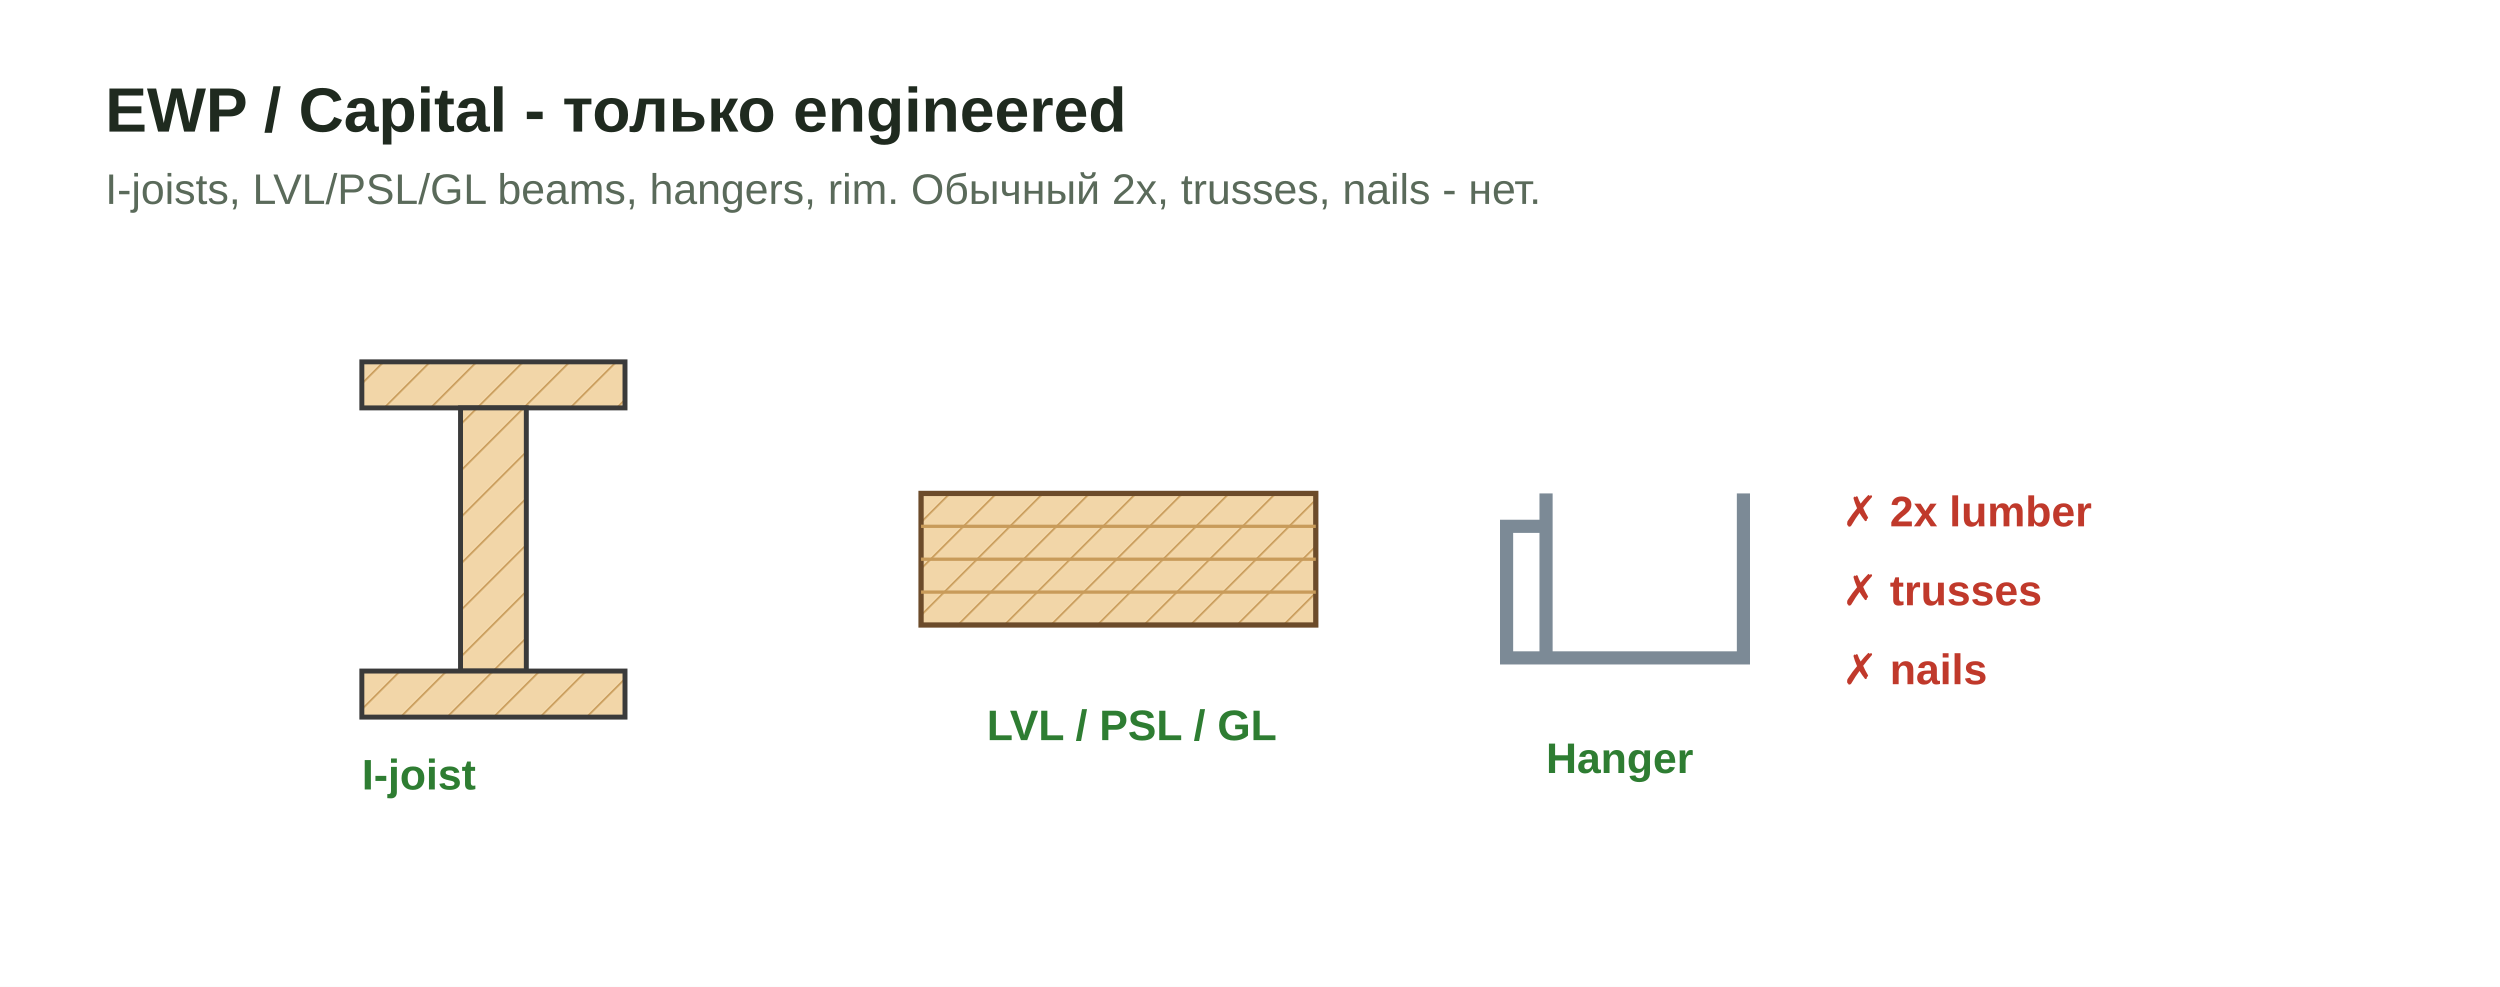
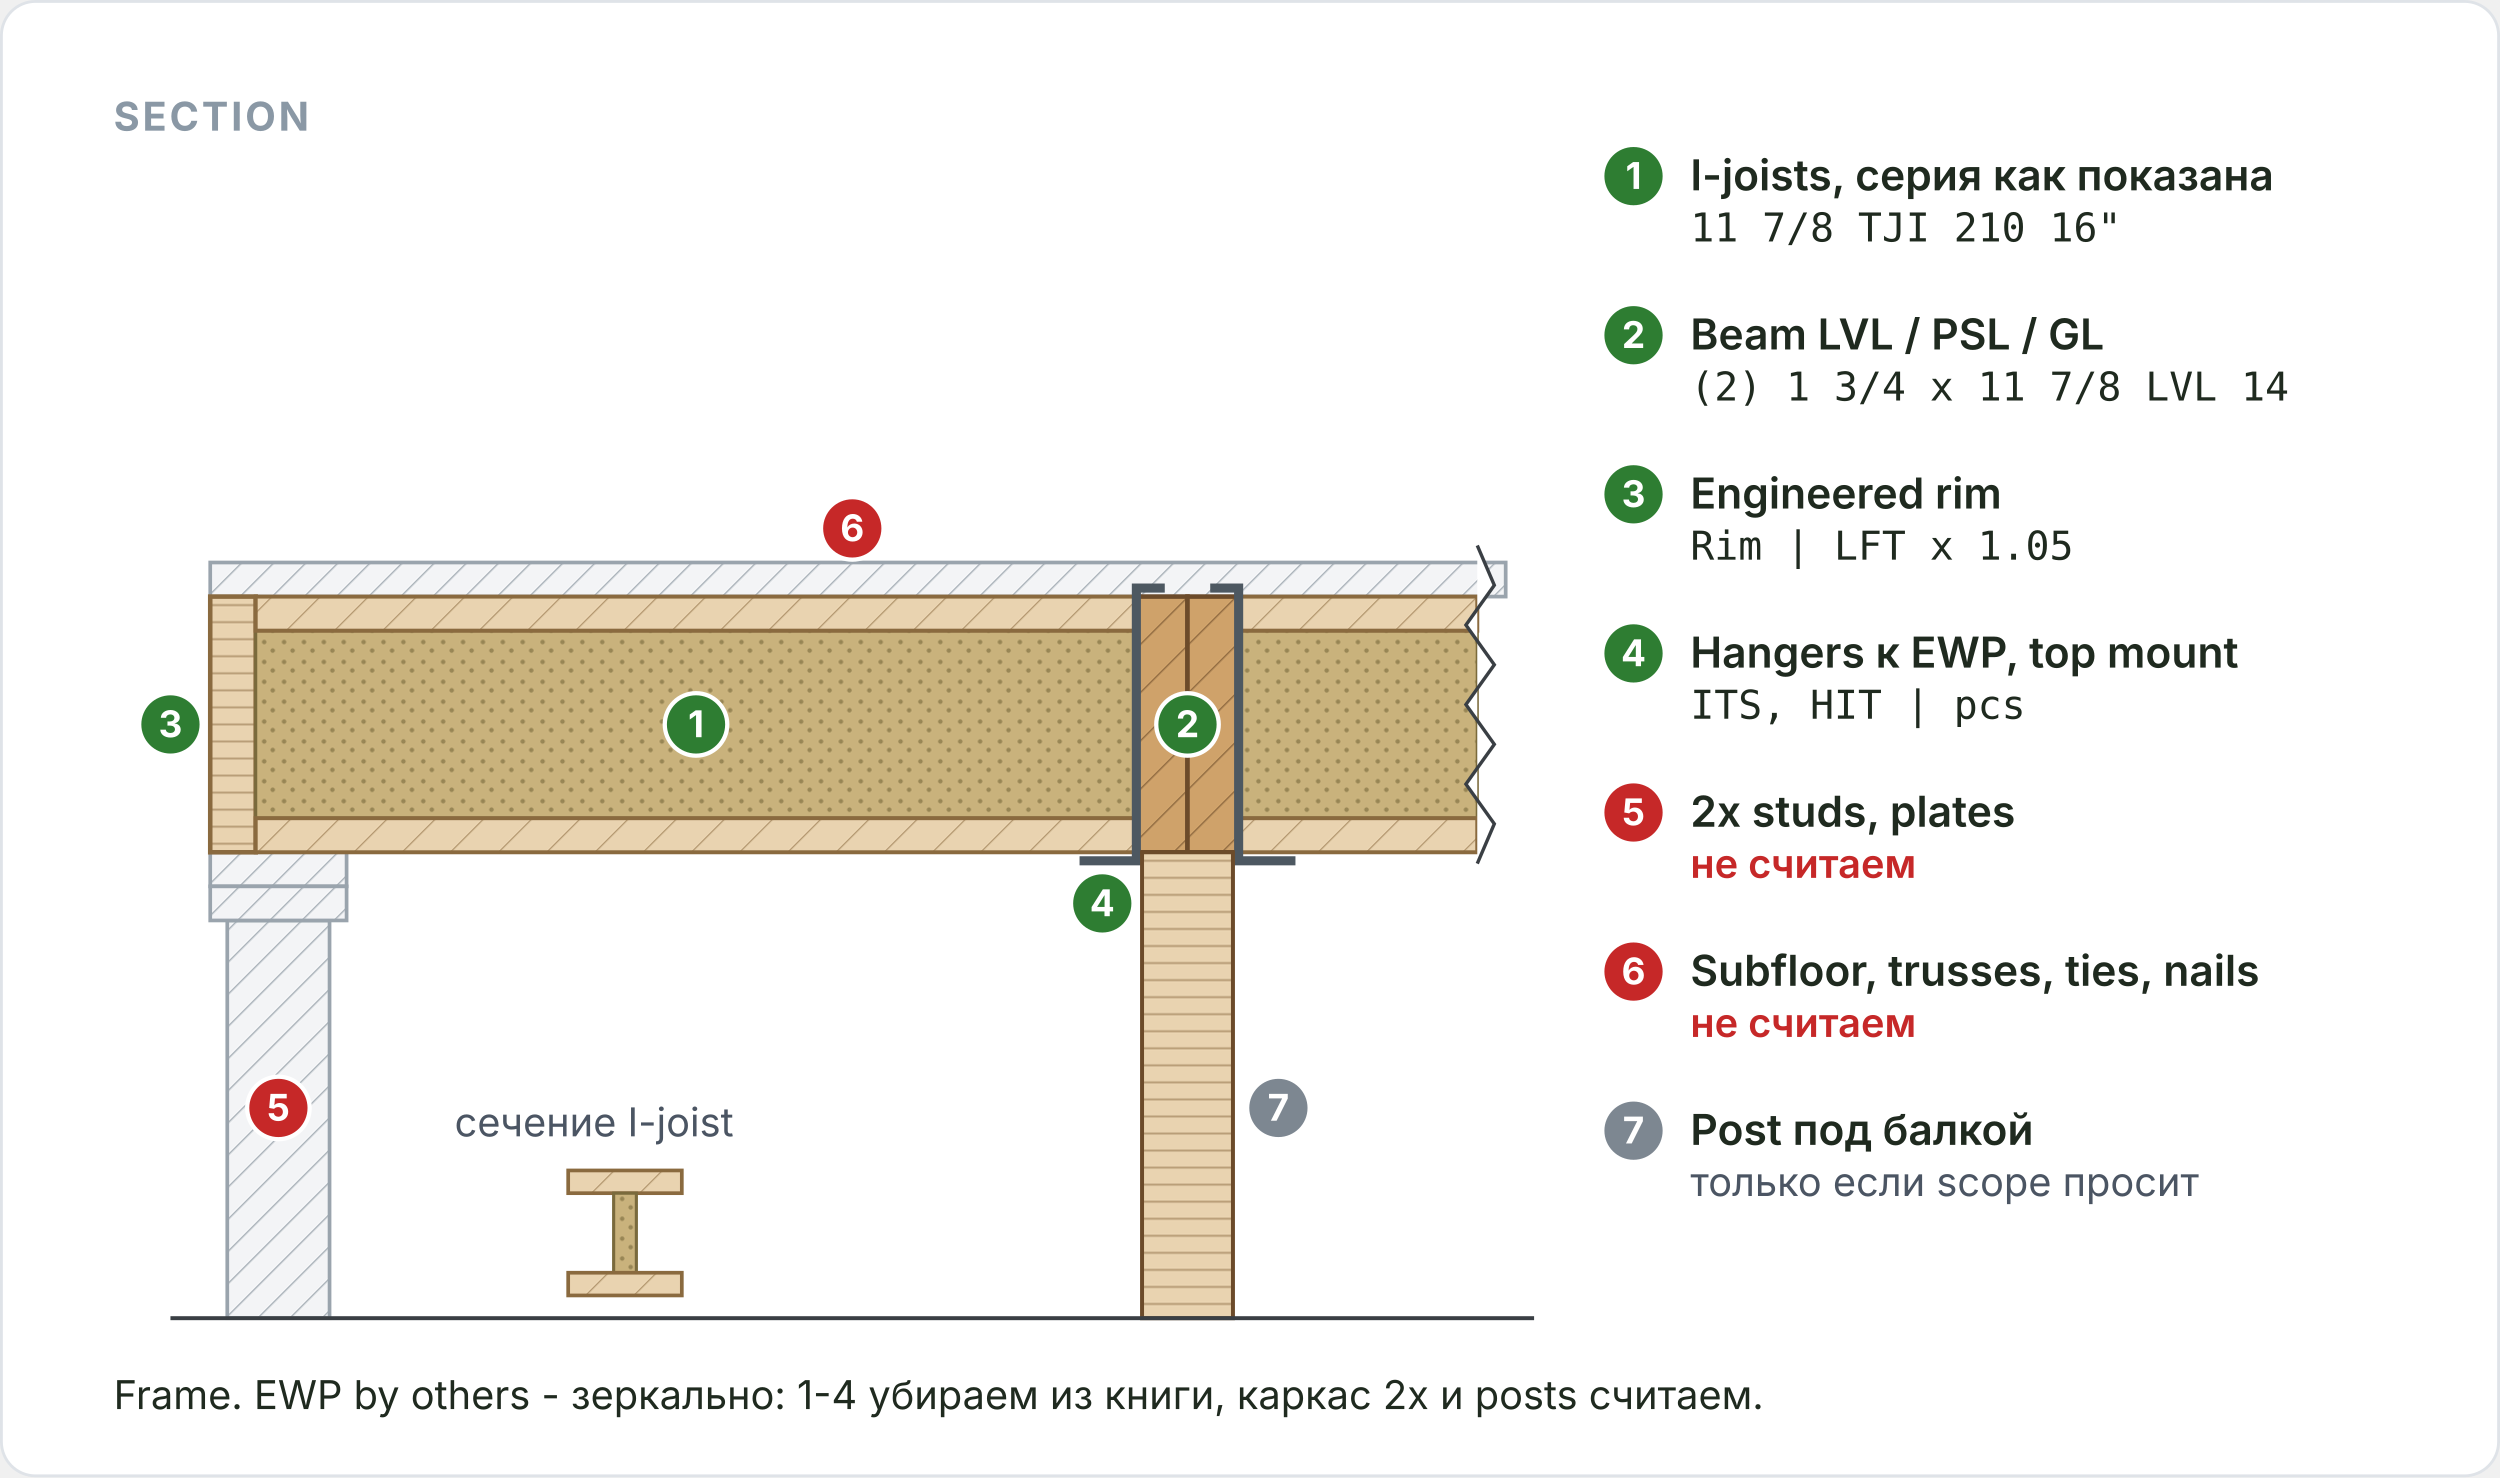
- <svg xmlns="http://www.w3.org/2000/svg" viewBox="0 0 760 300" role="img" aria-labelledby="t">
+ <svg xmlns="http://www.w3.org/2000/svg" viewBox="0 0 880 520" role="img" aria-labelledby="t d">
  <defs>
-     <pattern id="w" width="10" height="10" patternUnits="userSpaceOnUse" patternTransform="rotate(45)">
-       <rect width="10" height="10" fill="#f2d6a8" />
-       <line x1="0" y1="0" x2="0" y2="10" stroke="#c89b5a" stroke-width="1" />
+     <marker id="arr" markerWidth="10" markerHeight="10" refX="9" refY="5" orient="auto" markerUnits="userSpaceOnUse">
+       <path d="M0,1 L0,9 L10,5 z" fill="#2e7d32" />
+     </marker>
+     <marker id="arrInk" markerWidth="10" markerHeight="10" refX="9" refY="5" orient="auto" markerUnits="userSpaceOnUse">
+       <path d="M0,1 L0,9 L10,5 z" fill="#3a3f44" />
+     </marker>
+     <marker id="arrRed" markerWidth="10" markerHeight="10" refX="9" refY="5" orient="auto" markerUnits="userSpaceOnUse">
+       <path d="M0,1 L0,9 L10,5 z" fill="#c62828" />
+     </marker>
+     <marker id="arrGrey" markerWidth="10" markerHeight="10" refX="9" refY="5" orient="auto" markerUnits="userSpaceOnUse">
+       <path d="M0,1 L0,9 L10,5 z" fill="#8a98a5" />
+     </marker>
+     <marker id="tick" markerWidth="8" markerHeight="8" refX="4" refY="4" orient="auto" markerUnits="userSpaceOnUse">
+       <path d="M4,0 L4,8" stroke="#3a3f44" stroke-width="1.4" />
+     </marker>
+     <pattern id="wood" width="12" height="12" patternUnits="userSpaceOnUse" patternTransform="rotate(45)">
+       <rect width="12" height="12" fill="#e9d3b0" />
+       <line x1="0" y1="0" x2="0" y2="12" stroke="#8a6a3f" stroke-width="0.9" opacity="0.55" />
    </pattern>
-     <style>.t{font:700 19px "Segoe UI",Arial,sans-serif;fill:#1f2a1f}.s{font:400 13px "Segoe UI",Arial,sans-serif;fill:#5a6a5a}.l{font:600 13px "Segoe UI",Arial,sans-serif;fill:#2e7d32}.no{font:700 13px "Segoe UI",Arial,sans-serif;fill:#c0392b}</style>
+     <pattern id="pt" width="12" height="12" patternUnits="userSpaceOnUse" patternTransform="rotate(45)">
+       <rect width="12" height="12" fill="#cfa26a" />
+       <line x1="0" y1="0" x2="0" y2="12" stroke="#6c4b2a" stroke-width="1" opacity="0.6" />
+     </pattern>
+     <pattern id="conc" width="10" height="10" patternUnits="userSpaceOnUse">
+       <rect width="10" height="10" fill="#cfd4d8" />
+       <circle cx="2.5" cy="2.5" r="1" fill="#6b7378" opacity="0.7" />
+       <circle cx="7" cy="6.5" r="1" fill="#6b7378" opacity="0.7" />
+     </pattern>
+     <pattern id="sheath" width="7" height="7" patternUnits="userSpaceOnUse">
+       <rect width="7" height="7" fill="#c9b27c" />
+       <circle cx="2" cy="2" r="0.8" fill="#7a6a3c" opacity="0.6" />
+       <circle cx="5" cy="5" r="0.8" fill="#7a6a3c" opacity="0.6" />
+     </pattern>
+     <pattern id="batt" width="20" height="16" patternUnits="userSpaceOnUse">
+       <rect width="20" height="16" fill="#fdf6e3" />
+       <path d="M0,8 Q5,0 10,8 T20,8" fill="none" stroke="#caa64a" stroke-width="1.2" />
+     </pattern>
+     <pattern id="rigid" width="8" height="8" patternUnits="userSpaceOnUse">
+       <rect width="8" height="8" fill="#fbe9c6" />
+       <path d="M0,8 L8,0" stroke="#d9a441" stroke-width="0.8" />
+     </pattern>
+     <pattern id="cmu" width="40" height="20" patternUnits="userSpaceOnUse">
+       <rect width="40" height="20" fill="#cfd4d8" />
+       <path d="M0,10 H40 M20,0 V10 M0,10 V20 M40,10 V20" stroke="#6b7378" stroke-width="1" fill="none" />
+     </pattern>
+     <pattern id="endgrain" width="6" height="6" patternUnits="userSpaceOnUse">
+       <rect width="6" height="6" fill="#e9d3b0" />
+       <path d="M0,3 H6" stroke="#8a6a3f" stroke-width="0.7" opacity="0.5" />
+     </pattern>
+     <pattern id="hatchRed" width="8" height="8" patternUnits="userSpaceOnUse" patternTransform="rotate(45)">
+       <rect width="8" height="8" fill="#fff" />
+       <line x1="0" y1="0" x2="0" y2="8" stroke="#c62828" stroke-width="1.2" opacity="0.6" />
+     </pattern>
+     <pattern id="hatchGrey" width="8" height="8" patternUnits="userSpaceOnUse" patternTransform="rotate(45)">
+       <rect width="8" height="8" fill="#f3f4f6" />
+       <line x1="0" y1="0" x2="0" y2="8" stroke="#9aa4ad" stroke-width="1" opacity="0.8" />
+     </pattern>
+     <pattern id="hatchGreen" width="8" height="8" patternUnits="userSpaceOnUse" patternTransform="rotate(45)">
+       <rect width="8" height="8" fill="#eaf5ea" />
+       <line x1="0" y1="0" x2="0" y2="8" stroke="#2e7d32" stroke-width="1.1" opacity="0.55" />
+     </pattern>
+     <style>
+       .lab{font:600 16px Inter, "Segoe UI", Arial, sans-serif;fill:#1f2a1f}
+       .lab2{font:600 15px Inter, "Segoe UI", Arial, sans-serif;fill:#1f2a1f}
+       .h{font:700 17px Inter, "Segoe UI", Arial, sans-serif;fill:#1f2a1f}
+       .note{font:400 14px Inter, "Segoe UI", Arial, sans-serif;fill:#4b5563}
+       .ink{font:400 14px Inter, "Segoe UI", Arial, sans-serif;fill:#1f2a1f}
+       .inkb{font:700 14px Inter, "Segoe UI", Arial, sans-serif;fill:#1f2a1f}
+       .mono{font:500 14px "JetBrains Mono", Consolas, monospace;fill:#2e7d32}
+       .mono2{font:500 14px "JetBrains Mono", Consolas, monospace;fill:#1f2a1f}
+       .side{font:700 14px Inter, "Segoe UI", Arial, sans-serif;fill:#8a98a5;letter-spacing:1px}
+       .red{font:600 14px Inter, "Segoe UI", Arial, sans-serif;fill:#c62828}
+       .green{font:600 14px Inter, "Segoe UI", Arial, sans-serif;fill:#2e7d32}
+       .dimt{font:500 14px Inter, "Segoe UI", Arial, sans-serif;fill:#1f2a1f}
+       .numt{font:700 13px Inter, "Segoe UI", Arial, sans-serif;fill:#fff;text-anchor:middle}
+       .xl{font:400 14px Inter, "Segoe UI", Arial, sans-serif;fill:#1f2328}
+       .xlb{font:700 14px Inter, "Segoe UI", Arial, sans-serif;fill:#1f2328}
+       .xlh{font:400 13px Inter, "Segoe UI", Arial, sans-serif;fill:#5a6168}
+     </style>
  </defs>
-   <rect width="760" height="300" fill="#fff" />
-   <text class="t" x="32" y="40">EWP / Capital - только engineered</text>
-   <text class="s" x="32" y="62">I-joists, LVL/PSL/GL beams, hangers, rim. Обычный 2x, trusses, nails - нет.</text>
-   <g stroke="#3a3a3a" stroke-width="1.5" fill="url(#w)">
-     <rect x="110" y="110" width="80" height="14" />
-     <rect x="140" y="124" width="20" height="80" />
-     <rect x="110" y="204" width="80" height="14" />
-   </g>
-   <text class="l" x="110" y="240">I-joist</text>
-   <rect x="280" y="150" width="120" height="40" fill="url(#w)" stroke="#6c4b2a" stroke-width="1.6" />
-   <g stroke="#c89b5a" stroke-width="1">
-     <line x1="280" y1="160" x2="400" y2="160" />
-     <line x1="280" y1="170" x2="400" y2="170" />
-     <line x1="280" y1="180" x2="400" y2="180" />
-   </g>
-   <text class="l" x="300" y="225">LVL / PSL / GL</text>
-   <path d="M470,150 v50 h60 v-50 M470,160 h-12 v40 h12" fill="none" stroke="#7c8a96" stroke-width="4" />
-   <text class="l" x="470" y="235">Hanger</text>
-   <text class="no" x="560" y="160">✗ 2x lumber</text>
-   <text class="no" x="560" y="184">✗ trusses</text>
-   <text class="no" x="560" y="208">✗ nails</text>
+   <rect x="0.5" y="0.5" width="879" height="519" rx="12" fill="#ffffff" stroke="#dfe3e8" />
+   <text class="side" x="40" y="46">SECTION</text>
+   <rect x="80" y="324" width="36" height="140" fill="url(#hatchGrey)" stroke="#9aa4ad" stroke-width="1.3" />
+   <rect x="74" y="300" width="48" height="12" fill="url(#hatchGrey)" stroke="#9aa4ad" stroke-width="1.3" />
+   <rect x="74" y="312" width="48" height="12" fill="url(#hatchGrey)" stroke="#9aa4ad" stroke-width="1.3" />
+   <rect x="74" y="198" width="456" height="12" fill="url(#hatchGrey)" stroke="#9aa4ad" stroke-width="1.3" />
+   <rect x="74" y="210" width="16" height="90" fill="url(#endgrain)" stroke="#8a6a3f" stroke-width="1.6" />
+   <rect x="90" y="222" width="310" height="66" fill="url(#sheath)" stroke="#7a6a3c" stroke-width="1.1" />
+   <rect x="90" y="210" width="310" height="12" fill="url(#wood)" stroke="#8a6a3f" stroke-width="1.4" />
+   <rect x="90" y="288" width="310" height="12" fill="url(#wood)" stroke="#8a6a3f" stroke-width="1.4" />
+   <rect x="436" y="222" width="84" height="66" fill="url(#sheath)" stroke="#7a6a3c" stroke-width="1.1" />
+   <rect x="436" y="210" width="84" height="12" fill="url(#wood)" stroke="#8a6a3f" stroke-width="1.4" />
+   <rect x="436" y="288" width="84" height="12" fill="url(#wood)" stroke="#8a6a3f" stroke-width="1.4" />
+   <path d="M520,192 l6,14 l-10,14 l10,14 l-10,14 l10,14 l-10,14 l10,14 l-6,14" fill="#fff" stroke="#3a3f44" stroke-width="1.2" />
+   <rect x="400" y="210" width="18" height="90" fill="url(#pt)" stroke="#6c4b2a" stroke-width="1.6" />
+   <rect x="418" y="210" width="18" height="90" fill="url(#pt)" stroke="#6c4b2a" stroke-width="1.6" />
+   <path d="M410,207 H400 V303 H380" fill="none" stroke="#4d5861" stroke-width="3.2" />
+   <path d="M426,207 H436 V303 H456" fill="none" stroke="#4d5861" stroke-width="3.2" />
+   <rect x="402" y="300" width="32" height="164" fill="url(#endgrain)" stroke="#6c4b2a" stroke-width="1.4" />
+   <line x1="60" y1="464" x2="540" y2="464" stroke="#3a3f44" stroke-width="1.4" />
+   <text class="note" x="160" y="400">сечение I-joist</text>
+   <rect x="200" y="412" width="40" height="8" fill="url(#wood)" stroke="#8a6a3f" stroke-width="1.3" />
+   <rect x="216" y="420" width="8" height="34" fill="url(#sheath)" stroke="#7a6a3c" stroke-width="1.1" />
+   <rect x="200" y="448" width="40" height="8" fill="url(#wood)" stroke="#8a6a3f" stroke-width="1.3" />
+   <circle cx="245" cy="255" r="11" fill="#2e7d32" stroke="#fff" stroke-width="1.5" />
+   <text class="numt" x="245" y="259.5">1</text>
+   <circle cx="418" cy="255" r="11" fill="#2e7d32" stroke="#fff" stroke-width="1.5" />
+   <text class="numt" x="418" y="259.5">2</text>
+   <circle cx="60" cy="255" r="11" fill="#2e7d32" stroke="#fff" stroke-width="1.5" />
+   <text class="numt" x="60" y="259.5">3</text>
+   <circle cx="388" cy="318" r="11" fill="#2e7d32" stroke="#fff" stroke-width="1.5" />
+   <text class="numt" x="388" y="322.5">4</text>
+   <circle cx="98" cy="390" r="11" fill="#c62828" stroke="#fff" stroke-width="1.5" />
+   <text class="numt" x="98" y="394.5">5</text>
+   <circle cx="300" cy="186" r="11" fill="#c62828" stroke="#fff" stroke-width="1.5" />
+   <text class="numt" x="300" y="190.5">6</text>
+   <circle cx="450" cy="390" r="11" fill="#7d8791" stroke="#fff" stroke-width="1.5" />
+   <text class="numt" x="450" y="394.5">7</text>
+   <circle cx="575" cy="62" r="11" fill="#2e7d32" stroke="#fff" stroke-width="1.5" />
+   <text class="numt" x="575" y="66.5">1</text>
+   <text class="lab2" x="595" y="67">I-joists, серия как показана</text>
+   <text class="mono2" x="595" y="85">11 7/8 TJI 210 16"</text>
+   <circle cx="575" cy="118" r="11" fill="#2e7d32" stroke="#fff" stroke-width="1.5" />
+   <text class="numt" x="575" y="122.5">2</text>
+   <text class="lab2" x="595" y="123">Beam LVL / PSL / GL</text>
+   <text class="mono2" x="595" y="141">(2) 1 3/4 x 11 7/8 LVL 14</text>
+   <circle cx="575" cy="174" r="11" fill="#2e7d32" stroke="#fff" stroke-width="1.5" />
+   <text class="numt" x="575" y="178.5">3</text>
+   <text class="lab2" x="595" y="179">Engineered rim</text>
+   <text class="mono2" x="595" y="197">Rim | LFT x 1.05</text>
+   <circle cx="575" cy="230" r="11" fill="#2e7d32" stroke="#fff" stroke-width="1.5" />
+   <text class="numt" x="575" y="234.5">4</text>
+   <text class="lab2" x="595" y="235">Hangers к EWP, top mount</text>
+   <text class="mono2" x="595" y="253">ITS, HIT | pcs</text>
+   <circle cx="575" cy="286" r="11" fill="#c62828" stroke="#fff" stroke-width="1.5" />
+   <text class="numt" x="575" y="290.5">5</text>
+   <text class="lab2" x="595" y="291">2x studs, plates</text>
+   <text class="red" x="595" y="309">не считаем</text>
+   <circle cx="575" cy="342" r="11" fill="#c62828" stroke="#fff" stroke-width="1.5" />
+   <text class="numt" x="575" y="346.5">6</text>
+   <text class="lab2" x="595" y="347">Subfloor, trusses, ties, nails</text>
+   <text class="red" x="595" y="365">не считаем</text>
+   <circle cx="575" cy="398" r="11" fill="#7d8791" stroke="#fff" stroke-width="1.5" />
+   <text class="numt" x="575" y="402.5">7</text>
+   <text class="lab2" x="595" y="403">Post под балкой</text>
+   <text class="note" x="595" y="421">только если scope просит</text>
+   <text class="ink" x="40" y="496">Frame. EWP by others - зеркально: 1-4 убираем из книги, каркас 2x и posts считаем.</text>
</svg>
